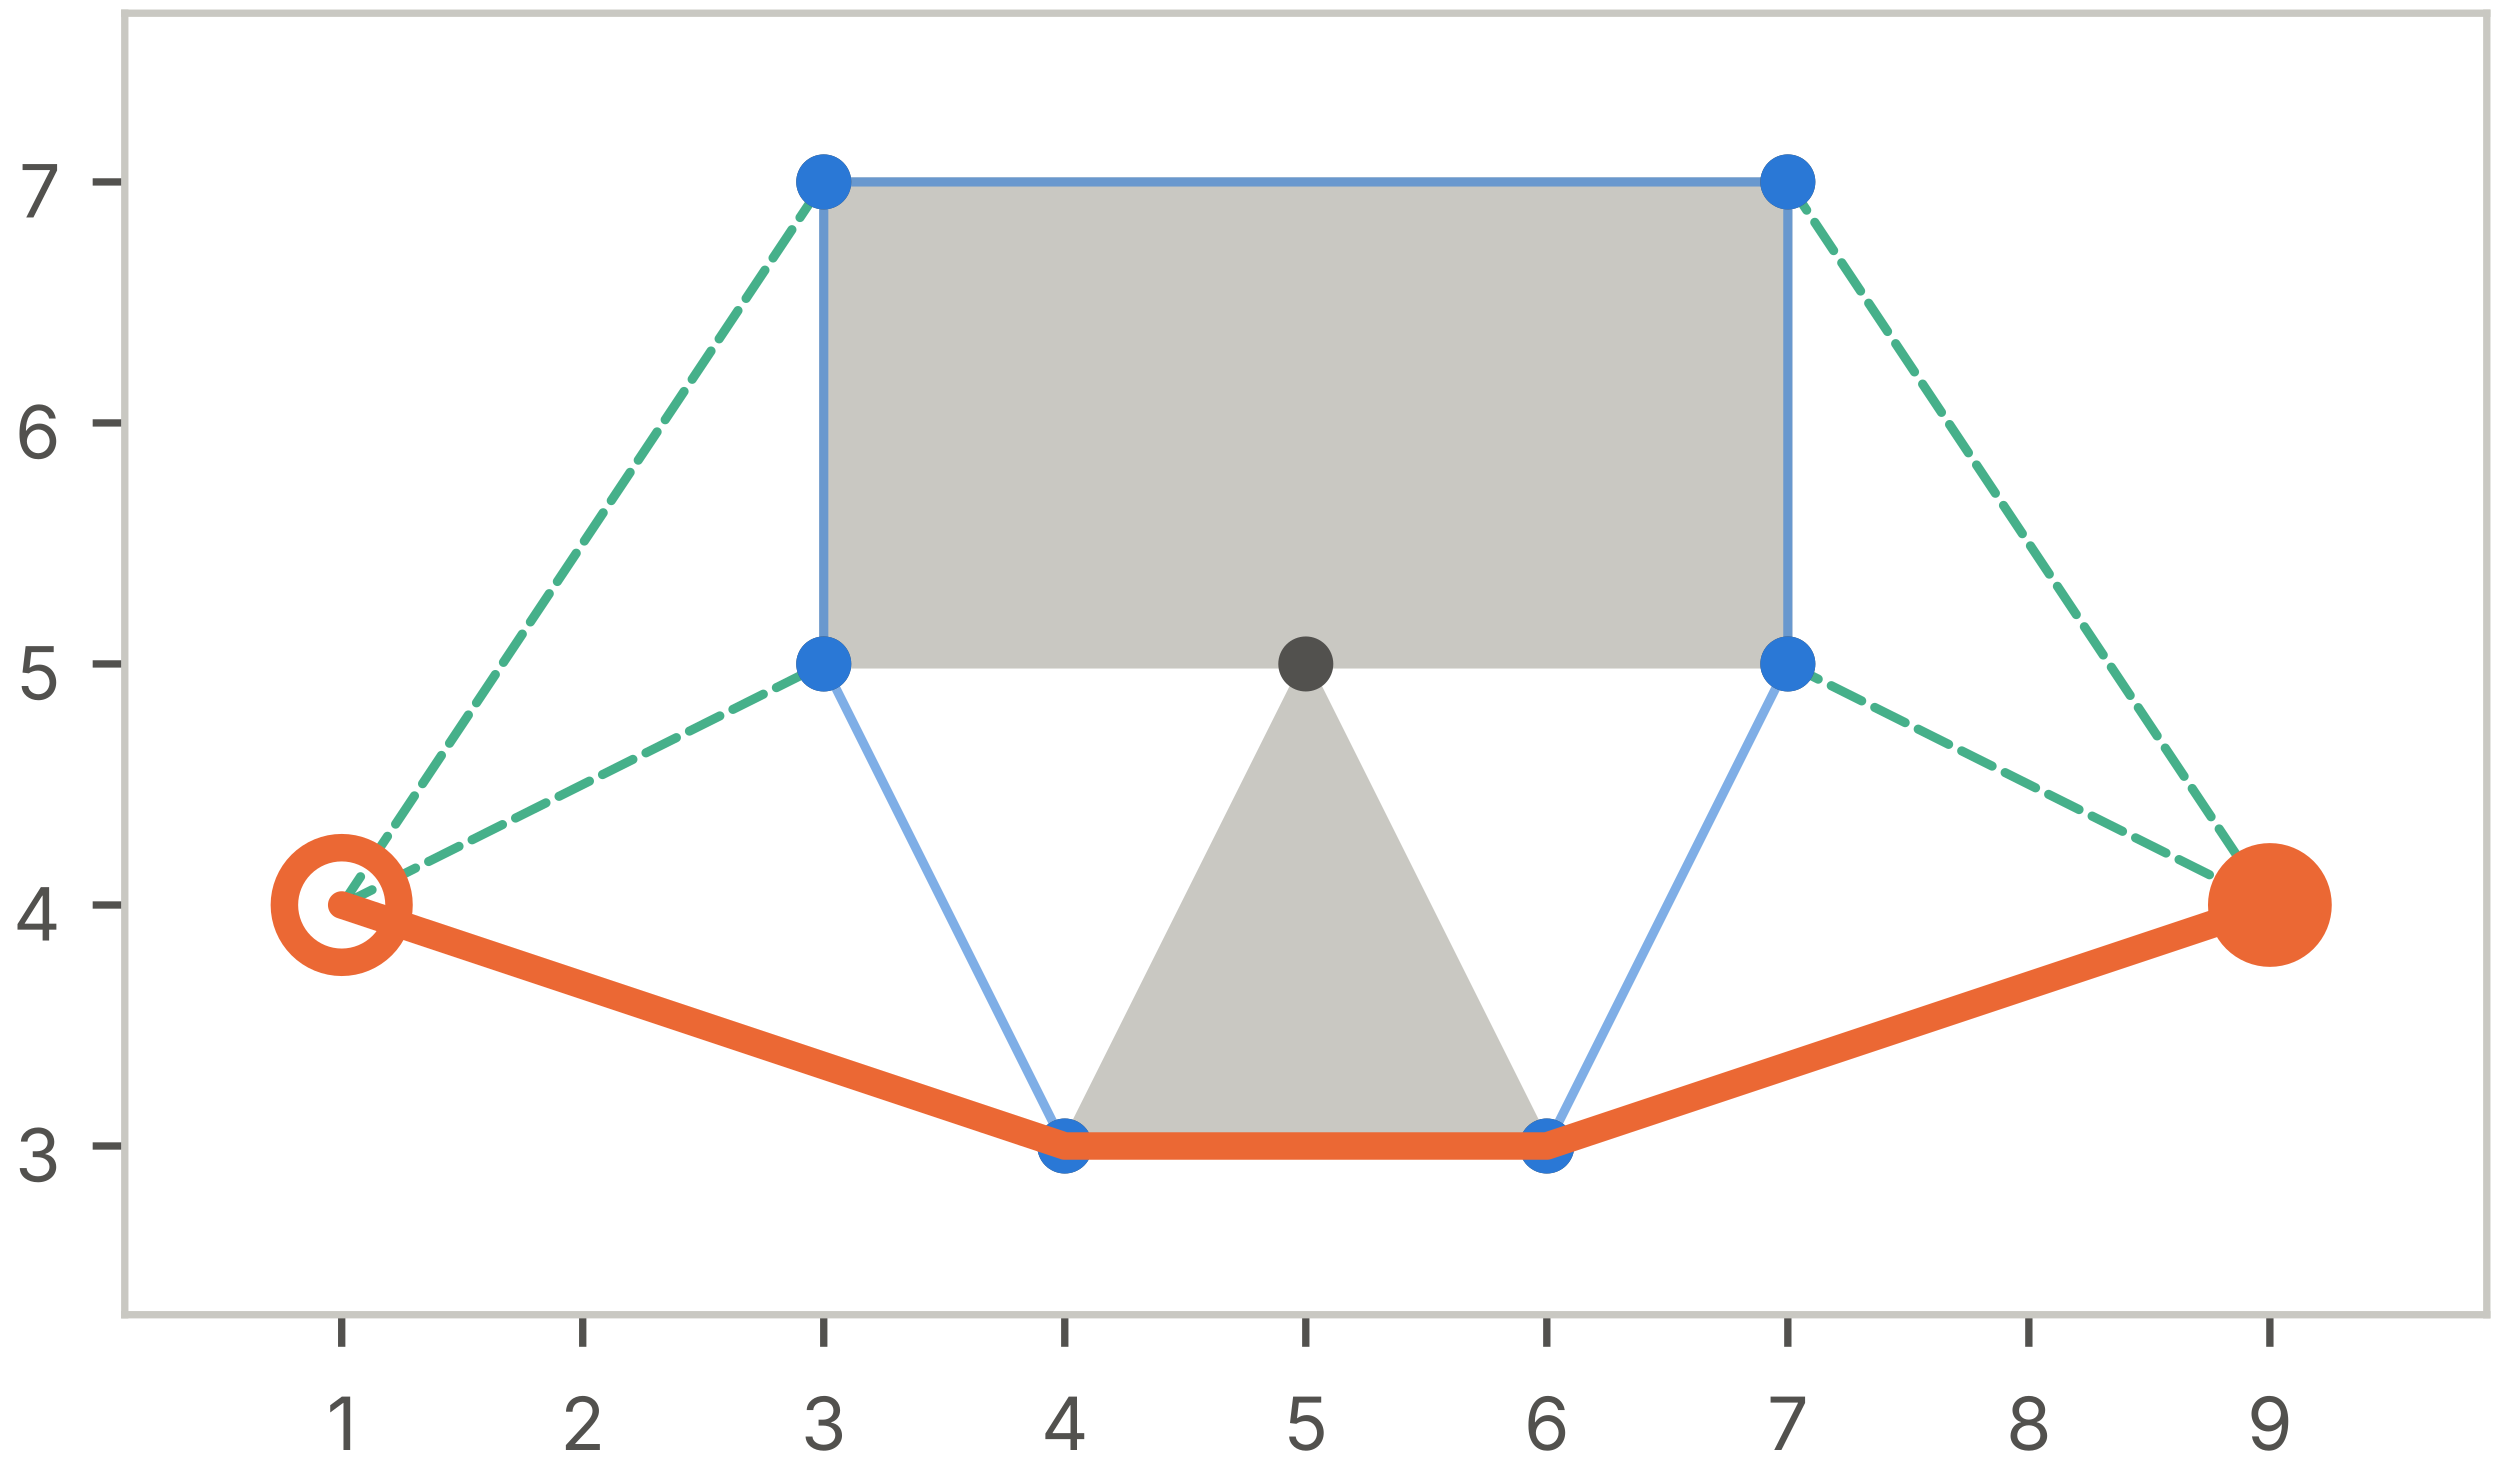
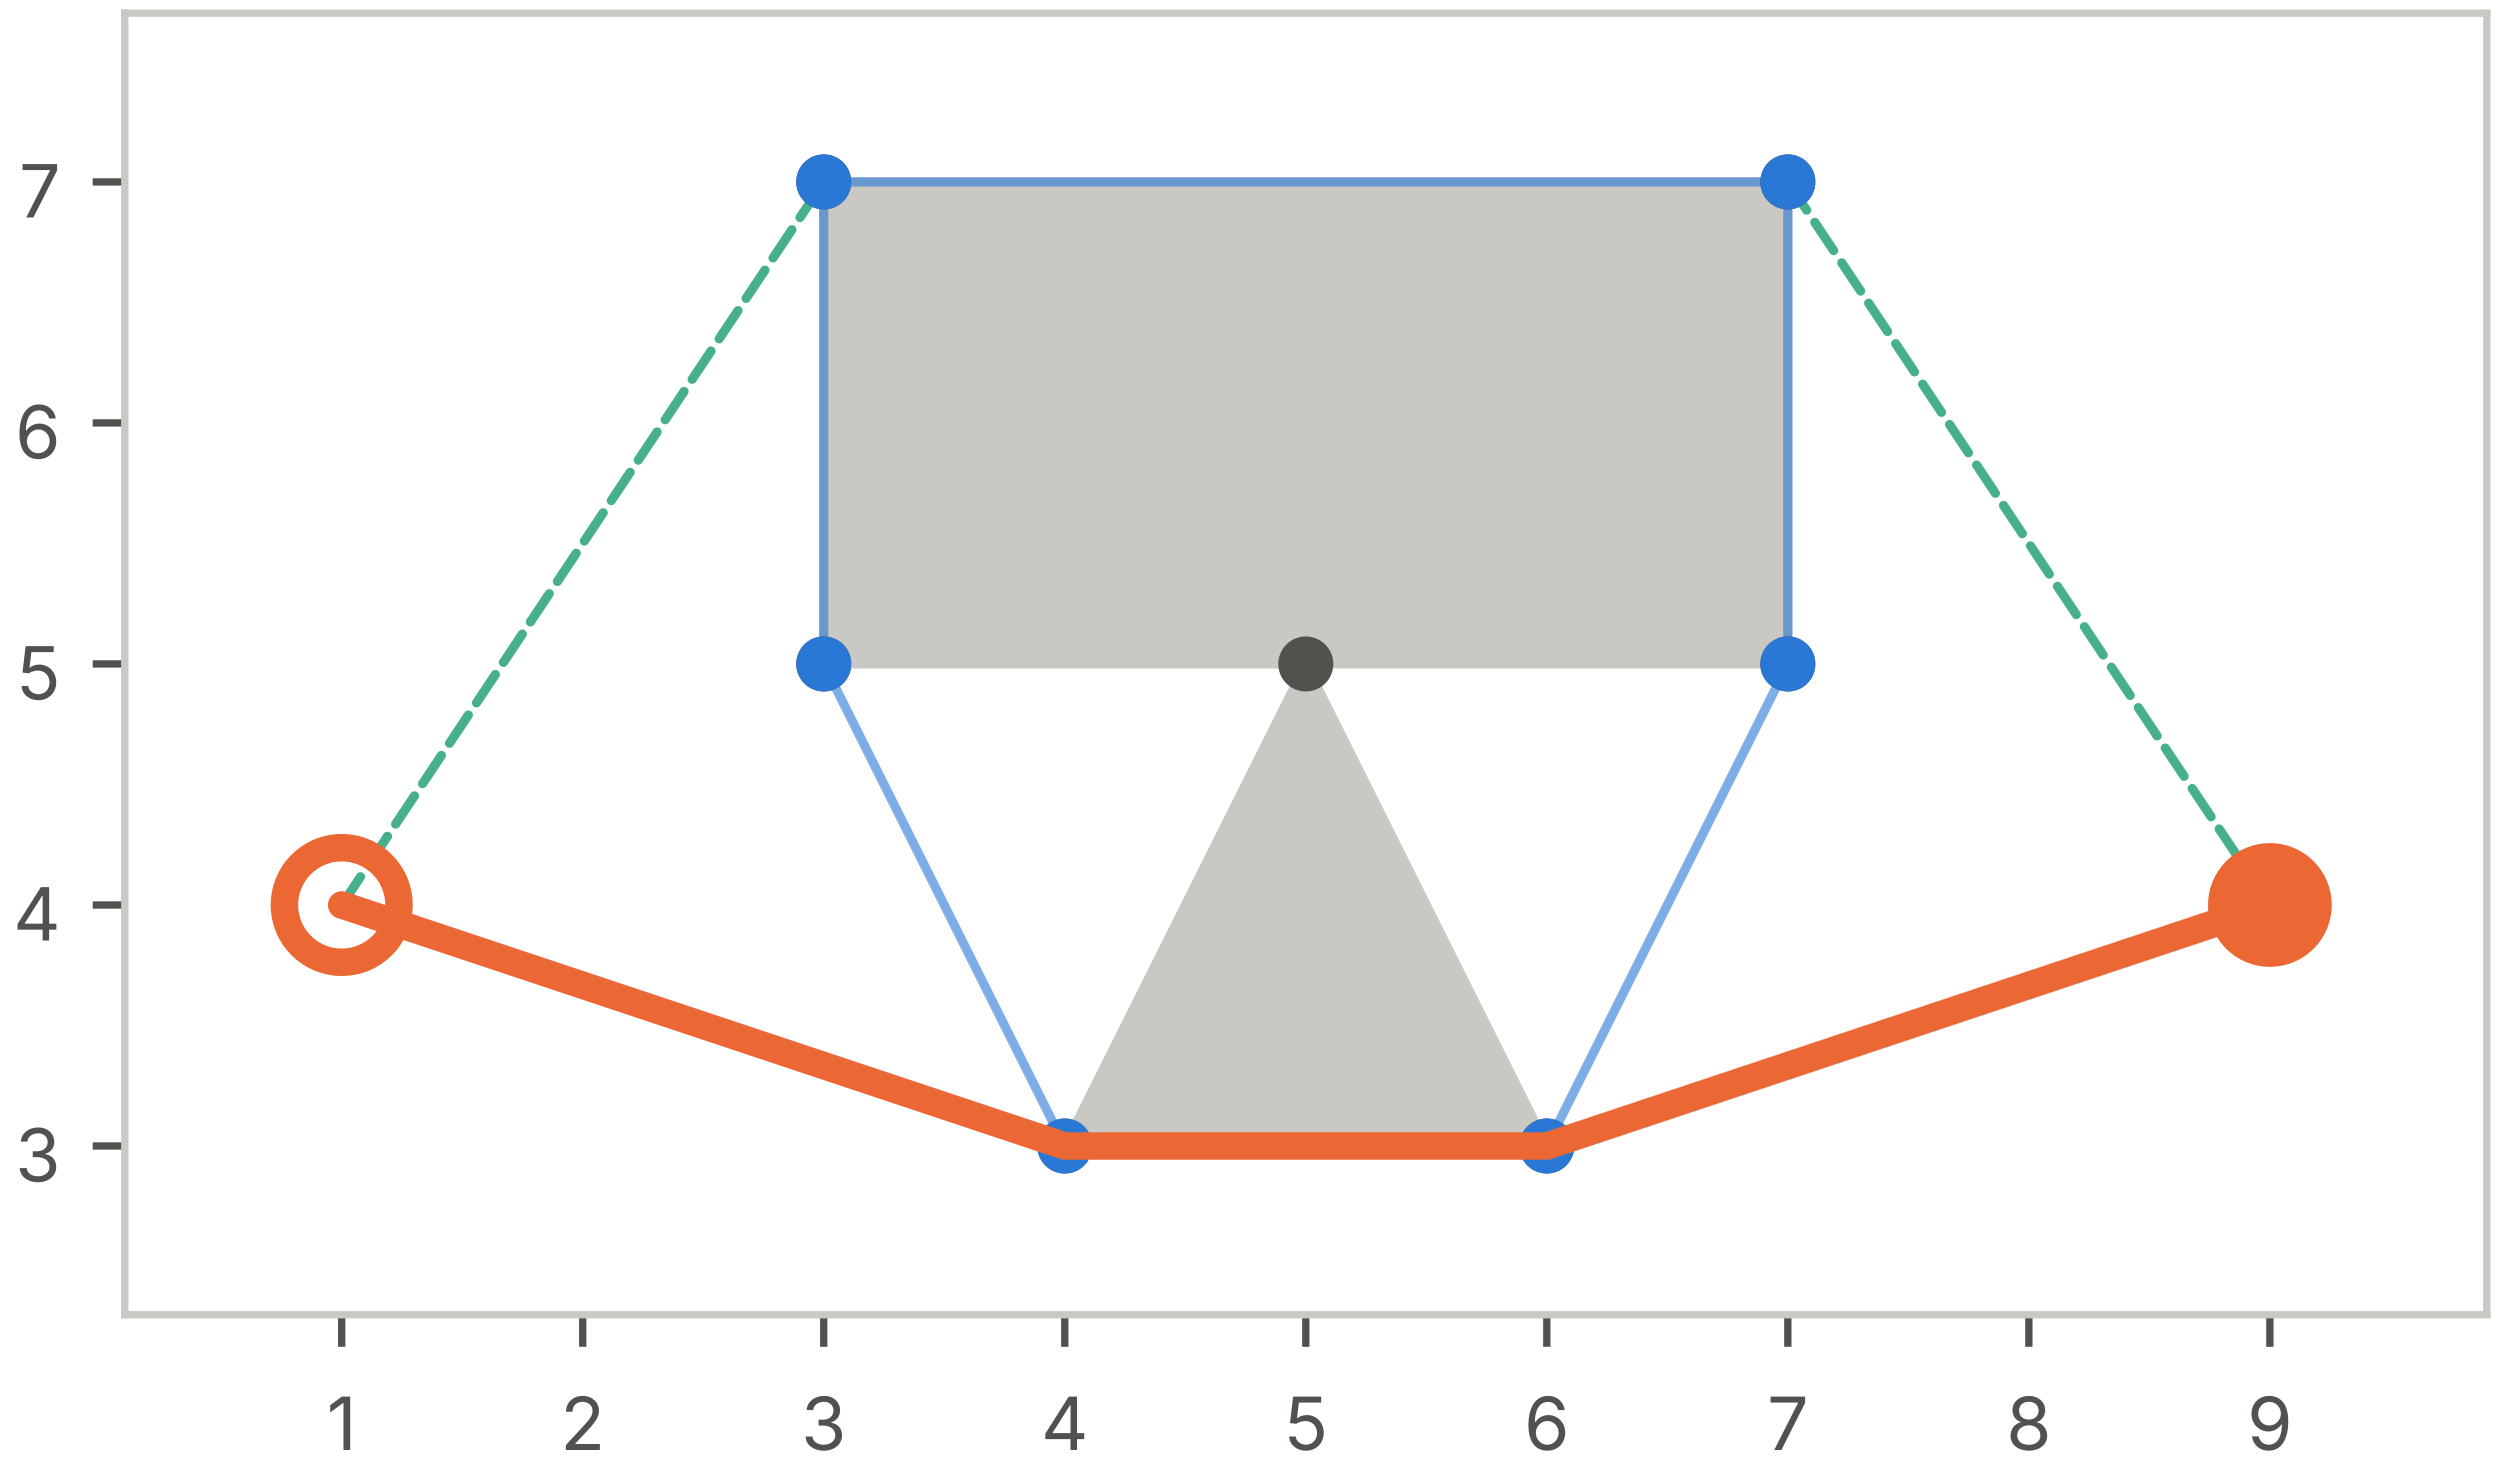
<svg xmlns="http://www.w3.org/2000/svg" xmlns:xlink="http://www.w3.org/1999/xlink" width="272.62pt" height="161.488pt" viewBox="0 0 272.62 161.488" version="1.1">
  <defs>
    <style type="text/css">*{stroke-linejoin: round; stroke-linecap: butt}</style>
  </defs>
  <g id="figure_1">
    <g id="patch_1">
      <path d="M 0 161.488 L 272.62 161.488 L 272.62 0 L 0 0 L 0 161.488 z " style="fill: none" />
    </g>
    <g id="axes_1">
      <g id="patch_2">
        <path d="M 13.607 143.368 L 271.18 143.368 L 271.18 1.44 L 13.607 1.44 L 13.607 143.368 z " style="fill: none" />
      </g>
      <g id="obstacles">
        <path d="M 89.828 72.404 L 89.828 19.838 L 194.96 19.838 L 194.96 72.404 z " clip-path="url(#p6e22ffd81f)" style="fill: #c9c8c2; stroke: #c9c8c2" />
        <path d="M 142.394 72.404 L 168.677 124.97 L 116.111 124.97 z " clip-path="url(#p6e22ffd81f)" style="fill: #c9c8c2; stroke: #c9c8c2" />
      </g>
      <g id="matplotlib.axis_1">
        <g id="xtick_1">
          <g id="line2d_1">
            <defs>
              <path id="m1887eb5eb2" d="M 0 0 L 0 3.5 " style="stroke: #52514e; stroke-width: 0.8" />
            </defs>
            <g>
              <use xlink:href="#m1887eb5eb2" x="37.262" y="143.368" style="fill: #52514e; stroke: #52514e; stroke-width: 0.8" />
            </g>
          </g>
          <g id="text_1">
            <g style="fill: #52514e" transform="translate(35.63527 158.1179) scale(0.08 -0.08)">
              <defs>
                <path id="Inter-Regular-540" d="M 2041 4656 L 1313 4656 L 300 3909 L 300 3272 L 1425 4106 L 1456 4106 L 1456 0 L 2041 0 L 2041 4656 z " transform="scale(0.015625)" />
              </defs>
              <use xlink:href="#Inter-Regular-540" />
            </g>
          </g>
        </g>
        <g id="xtick_2">
          <g id="line2d_2">
            <g>
              <use xlink:href="#m1887eb5eb2" x="63.545" y="143.368" style="fill: #52514e; stroke: #52514e; stroke-width: 0.8" />
            </g>
          </g>
          <g id="text_2">
            <g style="fill: #52514e" transform="translate(61.10571 158.1179) scale(0.08 -0.08)">
              <defs>
                <path id="Inter-Regular-541" d="M 481 0 L 3447 0 L 3447 522 L 1300 522 L 1300 559 L 2319 1644 C 3141 2519 3369 2916 3369 3419 C 3369 4147 2778 4719 1947 4719 C 1119 4719 494 4159 494 3334 L 1063 3334 C 1063 3859 1400 4203 1931 4203 C 2428 4203 2806 3900 2806 3413 C 2806 2984 2544 2666 2028 2106 L 481 428 L 481 0 z " transform="scale(0.015625)" />
              </defs>
              <use xlink:href="#Inter-Regular-541" />
            </g>
          </g>
        </g>
        <g id="xtick_3">
          <g id="line2d_3">
            <g>
              <use xlink:href="#m1887eb5eb2" x="89.828" y="143.368" style="fill: #52514e; stroke: #52514e; stroke-width: 0.8" />
            </g>
          </g>
          <g id="text_3">
            <g style="fill: #52514e" transform="translate(87.3574 158.1179) scale(0.08 -0.08)">
              <defs>
                <path id="Inter-Regular-543" d="M 1984 -63 C 2897 -63 3572 503 3572 1266 C 3572 1853 3225 2284 2631 2381 L 2631 2419 C 3106 2559 3403 2944 3403 3469 C 3403 4131 2872 4719 2003 4719 C 1184 4719 516 4216 491 3484 L 1063 3484 C 1081 3938 1516 4203 1991 4203 C 2497 4203 2822 3900 2822 3438 C 2822 2956 2447 2644 1903 2644 L 1525 2644 L 1525 2128 L 1903 2128 C 2594 2128 2984 1775 2984 1272 C 2984 788 2559 459 1975 459 C 1444 459 1025 731 991 1175 L 391 1175 C 422 438 1072 -63 1984 -63 z " transform="scale(0.015625)" />
              </defs>
              <use xlink:href="#Inter-Regular-543" />
            </g>
          </g>
        </g>
        <g id="xtick_4">
          <g id="line2d_4">
            <g>
              <use xlink:href="#m1887eb5eb2" x="116.111" y="143.368" style="fill: #52514e; stroke: #52514e; stroke-width: 0.8" />
            </g>
          </g>
          <g id="text_4">
            <g style="fill: #52514e" transform="translate(113.5272 158.1179) scale(0.08 -0.08)">
              <defs>
                <path id="Inter-Regular-544" d="M 375 947 L 2566 947 L 2566 0 L 3134 0 L 3134 947 L 3766 947 L 3766 1469 L 3134 1469 L 3134 4656 L 2413 4656 L 375 1431 L 375 947 z M 2569 1469 L 1009 1469 L 1009 1506 L 2531 3913 L 2569 3913 L 2569 1469 z " transform="scale(0.015625)" />
              </defs>
              <use xlink:href="#Inter-Regular-544" />
            </g>
          </g>
        </g>
        <g id="xtick_5">
          <g id="line2d_5">
            <g>
              <use xlink:href="#m1887eb5eb2" x="142.394" y="143.368" style="fill: #52514e; stroke: #52514e; stroke-width: 0.8" />
            </g>
          </g>
          <g id="text_5">
            <g style="fill: #52514e" transform="translate(139.962 158.1179) scale(0.08 -0.08)">
              <defs>
                <path id="Inter-Regular-545" d="M 1956 -63 C 2853 -63 3509 594 3509 1488 C 3509 2388 2881 3047 2028 3047 C 1706 3047 1397 2934 1206 2775 L 1181 2775 L 1341 4134 L 3291 4134 L 3291 4656 L 841 4656 L 566 2350 L 1122 2281 C 1306 2422 1631 2525 1919 2525 C 2503 2525 2928 2078 2928 1478 C 2928 888 2519 459 1956 459 C 1488 459 1106 759 1069 1175 L 494 1175 C 525 463 1138 -63 1956 -63 z " transform="scale(0.015625)" />
              </defs>
              <use xlink:href="#Inter-Regular-545" />
            </g>
          </g>
        </g>
        <g id="xtick_6">
          <g id="line2d_6">
            <g>
              <use xlink:href="#m1887eb5eb2" x="168.677" y="143.368" style="fill: #52514e; stroke: #52514e; stroke-width: 0.8" />
            </g>
          </g>
          <g id="text_6">
            <g style="fill: #52514e" transform="translate(166.1962 158.1179) scale(0.08 -0.08)">
              <defs>
                <path id="Inter-Regular-547" d="M 2019 -63 C 2969 -63 3588 634 3588 1503 C 3588 2403 2925 3044 2128 3044 C 1644 3044 1231 2813 981 2425 L 944 2425 C 944 3544 1375 4194 2091 4194 C 2575 4194 2866 3888 2969 3484 L 3550 3484 C 3438 4216 2872 4719 2091 4719 C 1034 4719 381 3788 381 2150 C 381 434 1241 -63 2019 -63 z M 2019 459 C 1447 459 1028 947 1028 1497 C 1028 2041 1469 2528 2034 2528 C 2597 2528 3013 2072 3013 1503 C 3013 922 2578 459 2019 459 z " transform="scale(0.015625)" />
              </defs>
              <use xlink:href="#Inter-Regular-547" />
            </g>
          </g>
        </g>
        <g id="xtick_7">
          <g id="line2d_7">
            <g>
              <use xlink:href="#m1887eb5eb2" x="194.96" y="143.368" style="fill: #52514e; stroke: #52514e; stroke-width: 0.8" />
            </g>
          </g>
          <g id="text_7">
            <g style="fill: #52514e" transform="translate(192.696 158.1179) scale(0.08 -0.08)">
              <defs>
                <path id="Inter-Regular-548" d="M 625 0 L 1250 0 L 3316 4103 L 3316 4656 L 306 4656 L 306 4134 L 2694 4134 L 2694 4097 L 625 0 z " transform="scale(0.015625)" />
              </defs>
              <use xlink:href="#Inter-Regular-548" />
            </g>
          </g>
        </g>
        <g id="xtick_8">
          <g id="line2d_8">
            <g>
              <use xlink:href="#m1887eb5eb2" x="221.243" y="143.368" style="fill: #52514e; stroke: #52514e; stroke-width: 0.8" />
            </g>
          </g>
          <g id="text_8">
            <g style="fill: #52514e" transform="translate(218.7683 158.1179) scale(0.08 -0.08)">
              <defs>
                <path id="Inter-Regular-549" d="M 1978 -63 C 2916 -63 3578 478 3578 1238 C 3578 1825 3175 2325 2669 2419 L 2669 2444 C 3109 2559 3403 2988 3403 3481 C 3403 4191 2794 4719 1978 4719 C 1150 4719 550 4191 550 3481 C 550 2988 838 2559 1291 2444 L 1291 2419 C 769 2325 381 1825 381 1238 C 381 478 1031 -63 1978 -63 z M 1978 453 C 1350 453 966 775 966 1269 C 966 1784 1391 2153 1978 2153 C 2553 2153 2984 1784 2984 1269 C 2984 775 2594 453 1978 453 z M 1978 2650 C 1475 2650 1125 2966 1125 3438 C 1125 3903 1463 4206 1978 4206 C 2484 4206 2828 3903 2828 3438 C 2828 2966 2469 2650 1978 2650 z " transform="scale(0.015625)" />
              </defs>
              <use xlink:href="#Inter-Regular-549" />
            </g>
          </g>
        </g>
        <g id="xtick_9">
          <g id="line2d_9">
            <g>
              <use xlink:href="#m1887eb5eb2" x="247.526" y="143.368" style="fill: #52514e; stroke: #52514e; stroke-width: 0.8" />
            </g>
          </g>
          <g id="text_9">
            <g style="fill: #52514e" transform="translate(245.045 158.1179) scale(0.08 -0.08)">
              <defs>
                <path id="Inter-Regular-54a" d="M 1884 -63 C 2938 -63 3588 866 3588 2513 C 3588 4225 2728 4706 1963 4719 C 1006 4734 381 4025 381 3156 C 381 2259 1044 1616 1847 1616 C 2334 1616 2744 1856 2994 2238 L 3031 2238 C 3031 1109 2594 463 1884 463 C 1394 463 1103 772 1006 1184 L 419 1184 C 528 441 1094 -63 1884 -63 z M 1934 2134 C 1372 2134 963 2588 963 3159 C 963 3734 1391 4197 1953 4197 C 2525 4197 2947 3706 2947 3172 C 2947 2625 2500 2134 1934 2134 z " transform="scale(0.015625)" />
              </defs>
              <use xlink:href="#Inter-Regular-54a" />
            </g>
          </g>
        </g>
      </g>
      <g id="matplotlib.axis_2">
        <g id="ytick_1">
          <g id="line2d_10">
            <defs>
              <path id="m7041d16431" d="M 0 0 L -3.5 0 " style="stroke: #52514e; stroke-width: 0.8" />
            </defs>
            <g>
              <use xlink:href="#m7041d16431" x="13.607" y="124.97" style="fill: #52514e; stroke: #52514e; stroke-width: 0.8" />
            </g>
          </g>
          <g id="text_10">
            <g style="fill: #52514e" transform="translate(1.66625 128.8448) scale(0.08 -0.08)">
              <use xlink:href="#Inter-Regular-543" />
            </g>
          </g>
        </g>
        <g id="ytick_2">
          <g id="line2d_11">
            <g>
              <use xlink:href="#m7041d16431" x="13.607" y="98.687" style="fill: #52514e; stroke: #52514e; stroke-width: 0.8" />
            </g>
          </g>
          <g id="text_11">
            <g style="fill: #52514e" transform="translate(1.44 102.5619) scale(0.08 -0.08)">
              <use xlink:href="#Inter-Regular-544" />
            </g>
          </g>
        </g>
        <g id="ytick_3">
          <g id="line2d_12">
            <g>
              <use xlink:href="#m7041d16431" x="13.607" y="72.404" style="fill: #52514e; stroke: #52514e; stroke-width: 0.8" />
            </g>
          </g>
          <g id="text_12">
            <g style="fill: #52514e" transform="translate(1.74375 76.27894) scale(0.08 -0.08)">
              <use xlink:href="#Inter-Regular-545" />
            </g>
          </g>
        </g>
        <g id="ytick_4">
          <g id="line2d_13">
            <g>
              <use xlink:href="#m7041d16431" x="13.607" y="46.121" style="fill: #52514e; stroke: #52514e; stroke-width: 0.8" />
            </g>
          </g>
          <g id="text_13">
            <g style="fill: #52514e" transform="translate(1.64625 49.996) scale(0.08 -0.08)">
              <use xlink:href="#Inter-Regular-547" />
            </g>
          </g>
        </g>
        <g id="ytick_5">
          <g id="line2d_14">
            <g>
              <use xlink:href="#m7041d16431" x="13.607" y="19.838" style="fill: #52514e; stroke: #52514e; stroke-width: 0.8" />
            </g>
          </g>
          <g id="text_14">
            <g style="fill: #52514e" transform="translate(2.08 23.71306) scale(0.08 -0.08)">
              <use xlink:href="#Inter-Regular-548" />
            </g>
          </g>
        </g>
      </g>
      <g id="visibility-graph">
        <path d="M 89.828 72.404 L 89.828 19.838 " clip-path="url(#p6e22ffd81f)" style="fill: none; stroke: #2a78d6; stroke-opacity: 0.6; stroke-linecap: round" />
        <path d="M 89.828 72.404 L 116.111 124.97 " clip-path="url(#p6e22ffd81f)" style="fill: none; stroke: #2a78d6; stroke-opacity: 0.6; stroke-linecap: round" />
        <path d="M 89.828 19.838 L 194.96 19.838 " clip-path="url(#p6e22ffd81f)" style="fill: none; stroke: #2a78d6; stroke-opacity: 0.6; stroke-linecap: round" />
        <path d="M 194.96 19.838 L 194.96 72.404 " clip-path="url(#p6e22ffd81f)" style="fill: none; stroke: #2a78d6; stroke-opacity: 0.6; stroke-linecap: round" />
        <path d="M 194.96 72.404 L 168.677 124.97 " clip-path="url(#p6e22ffd81f)" style="fill: none; stroke: #2a78d6; stroke-opacity: 0.6; stroke-linecap: round" />
        <path d="M 168.677 124.97 L 116.111 124.97 " clip-path="url(#p6e22ffd81f)" style="fill: none; stroke: #2a78d6; stroke-opacity: 0.6; stroke-linecap: round" />
      </g>
      <g id="query-edges">
        <path d="M 194.96 19.838 L 247.526 98.687 " clip-path="url(#p6e22ffd81f)" style="fill: none; stroke-dasharray: 3.7,1.6; stroke-dashoffset: 0; stroke: #189c6d; stroke-opacity: 0.8; stroke-linecap: round" />
-         <path d="M 194.96 72.404 L 247.526 98.687 " clip-path="url(#p6e22ffd81f)" style="fill: none; stroke-dasharray: 3.7,1.6; stroke-dashoffset: 0; stroke: #189c6d; stroke-opacity: 0.8; stroke-linecap: round" />
        <path d="M 168.677 124.97 L 247.526 98.687 " clip-path="url(#p6e22ffd81f)" style="fill: none; stroke-dasharray: 3.7,1.6; stroke-dashoffset: 0; stroke: #189c6d; stroke-opacity: 0.8; stroke-linecap: round" />
-         <path d="M 37.262 98.687 L 89.828 72.404 " clip-path="url(#p6e22ffd81f)" style="fill: none; stroke-dasharray: 3.7,1.6; stroke-dashoffset: 0; stroke: #189c6d; stroke-opacity: 0.8; stroke-linecap: round" />
        <path d="M 37.262 98.687 L 89.828 19.838 " clip-path="url(#p6e22ffd81f)" style="fill: none; stroke-dasharray: 3.7,1.6; stroke-dashoffset: 0; stroke: #189c6d; stroke-opacity: 0.8; stroke-linecap: round" />
        <path d="M 37.262 98.687 L 116.111 124.97 " clip-path="url(#p6e22ffd81f)" style="fill: none; stroke-dasharray: 3.7,1.6; stroke-dashoffset: 0; stroke: #189c6d; stroke-opacity: 0.8; stroke-linecap: round" />
      </g>
      <g id="patch_3">
        <path d="M 13.607 143.368 L 13.607 1.44 " style="fill: none; stroke: #c9c8c2; stroke-width: 0.8; stroke-linejoin: miter; stroke-linecap: square" />
      </g>
      <g id="patch_4">
        <path d="M 271.18 143.368 L 271.18 1.44 " style="fill: none; stroke: #c9c8c2; stroke-width: 0.8; stroke-linejoin: miter; stroke-linecap: square" />
      </g>
      <g id="patch_5">
        <path d="M 13.607 143.368 L 271.18 143.368 " style="fill: none; stroke: #c9c8c2; stroke-width: 0.8; stroke-linejoin: miter; stroke-linecap: square" />
      </g>
      <g id="patch_6">
        <path d="M 13.607 1.44 L 271.18 1.44 " style="fill: none; stroke: #c9c8c2; stroke-width: 0.8; stroke-linejoin: miter; stroke-linecap: square" />
      </g>
      <g id="vertices">
        <defs>
          <path id="mb3d06425f8" d="M 0 2.5 C 0.663 2.5 1.299 2.237 1.768 1.768 C 2.237 1.299 2.5 0.663 2.5 0 C 2.5 -0.663 2.237 -1.299 1.768 -1.768 C 1.299 -2.237 0.663 -2.5 0 -2.5 C -0.663 -2.5 -1.299 -2.237 -1.768 -1.768 C -2.237 -1.299 -2.5 -0.663 -2.5 0 C -2.5 0.663 -2.237 1.299 -1.768 1.768 C -1.299 2.237 -0.663 2.5 0 2.5 z " style="stroke: #52514e" />
        </defs>
        <g clip-path="url(#p6e22ffd81f)">
          <use xlink:href="#mb3d06425f8" x="89.828" y="72.404" style="fill: #52514e; stroke: #52514e" />
          <use xlink:href="#mb3d06425f8" x="89.828" y="19.838" style="fill: #52514e; stroke: #52514e" />
          <use xlink:href="#mb3d06425f8" x="194.96" y="19.838" style="fill: #52514e; stroke: #52514e" />
          <use xlink:href="#mb3d06425f8" x="194.96" y="72.404" style="fill: #52514e; stroke: #52514e" />
          <use xlink:href="#mb3d06425f8" x="142.394" y="72.404" style="fill: #52514e; stroke: #52514e" />
          <use xlink:href="#mb3d06425f8" x="168.677" y="124.97" style="fill: #52514e; stroke: #52514e" />
          <use xlink:href="#mb3d06425f8" x="116.111" y="124.97" style="fill: #52514e; stroke: #52514e" />
        </g>
      </g>
      <g id="extremities">
        <defs>
          <path id="m255a2caa47" d="M 0 2.5 C 0.663 2.5 1.299 2.237 1.768 1.768 C 2.237 1.299 2.5 0.663 2.5 0 C 2.5 -0.663 2.237 -1.299 1.768 -1.768 C 1.299 -2.237 0.663 -2.5 0 -2.5 C -0.663 -2.5 -1.299 -2.237 -1.768 -1.768 C -2.237 -1.299 -2.5 -0.663 -2.5 0 C -2.5 0.663 -2.237 1.299 -1.768 1.768 C -1.299 2.237 -0.663 2.5 0 2.5 z " style="stroke: #2a78d6" />
        </defs>
        <g clip-path="url(#p6e22ffd81f)">
          <use xlink:href="#m255a2caa47" x="89.828" y="72.404" style="fill: #2a78d6; stroke: #2a78d6" />
          <use xlink:href="#m255a2caa47" x="89.828" y="19.838" style="fill: #2a78d6; stroke: #2a78d6" />
          <use xlink:href="#m255a2caa47" x="194.96" y="19.838" style="fill: #2a78d6; stroke: #2a78d6" />
          <use xlink:href="#m255a2caa47" x="194.96" y="72.404" style="fill: #2a78d6; stroke: #2a78d6" />
          <use xlink:href="#m255a2caa47" x="168.677" y="124.97" style="fill: #2a78d6; stroke: #2a78d6" />
          <use xlink:href="#m255a2caa47" x="116.111" y="124.97" style="fill: #2a78d6; stroke: #2a78d6" />
        </g>
      </g>
      <g id="path">
        <path d="M 37.262 98.687 L 116.111 124.97 L 168.677 124.97 L 247.526 98.687 " clip-path="url(#p6e22ffd81f)" style="fill: none; stroke: #eb6834; stroke-width: 3; stroke-linecap: round" />
      </g>
      <g id="start">
        <path d="M 37.262 104.937 C 38.92 104.937 40.51 104.278 41.682 103.106 C 42.854 101.934 43.512 100.344 43.512 98.687 C 43.512 97.029 42.854 95.439 41.682 94.267 C 40.51 93.095 38.92 92.437 37.262 92.437 C 35.605 92.437 34.015 93.095 32.843 94.267 C 31.671 95.439 31.012 97.029 31.012 98.687 C 31.012 100.344 31.671 101.934 32.843 103.106 C 34.015 104.278 35.605 104.937 37.262 104.937 L 37.262 104.937 z " clip-path="url(#p6e22ffd81f)" style="fill: none; stroke: #eb6834; stroke-width: 3" />
      </g>
      <g id="goal">
        <defs>
          <path id="m350cb59383" d="M 0 6.25 C 1.658 6.25 3.247 5.591 4.419 4.419 C 5.591 3.247 6.25 1.658 6.25 0 C 6.25 -1.658 5.591 -3.247 4.419 -4.419 C 3.247 -5.591 1.658 -6.25 0 -6.25 C -1.658 -6.25 -3.247 -5.591 -4.419 -4.419 C -5.591 -3.247 -6.25 -1.658 -6.25 0 C -6.25 1.658 -5.591 3.247 -4.419 4.419 C -3.247 5.591 -1.658 6.25 0 6.25 z " style="stroke: #eb6834" />
        </defs>
        <g clip-path="url(#p6e22ffd81f)">
          <use xlink:href="#m350cb59383" x="247.526" y="98.687" style="fill: #eb6834; stroke: #eb6834" />
        </g>
      </g>
    </g>
  </g>
  <defs>
    <clipPath id="p6e22ffd81f">
      <rect x="13.607" y="1.44" width="257.573" height="141.928" />
    </clipPath>
  </defs>
</svg>
